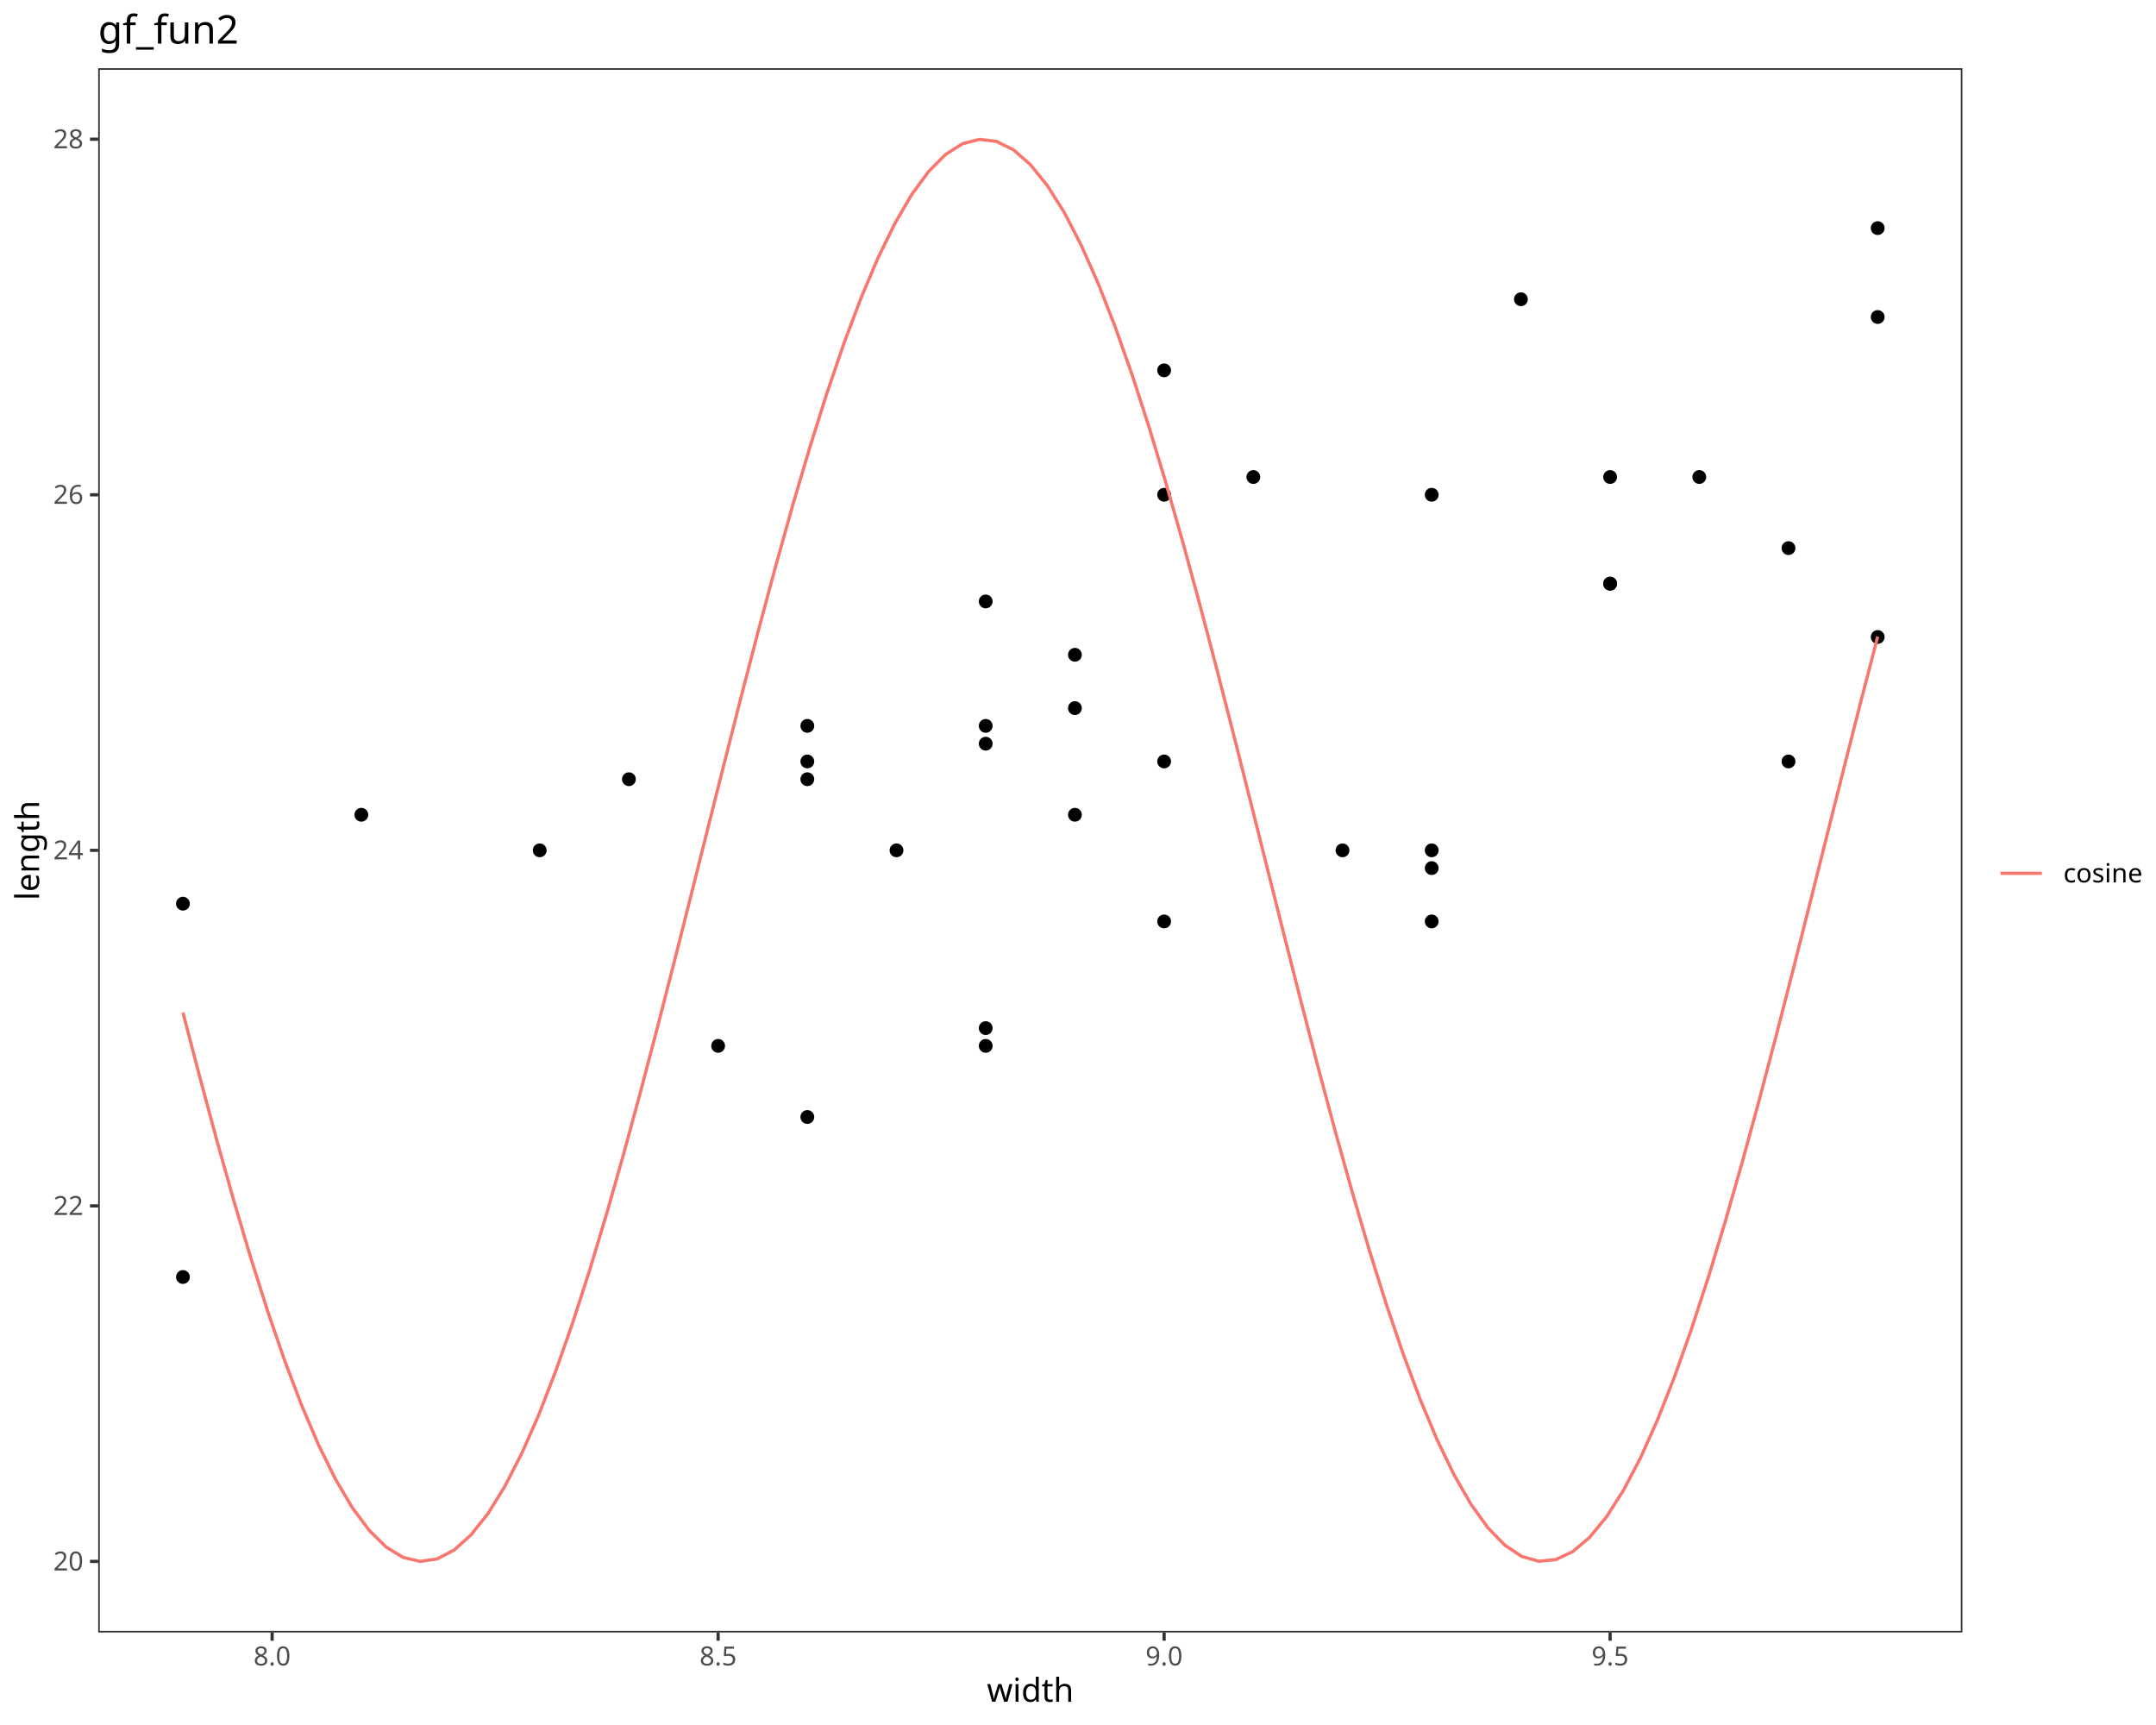
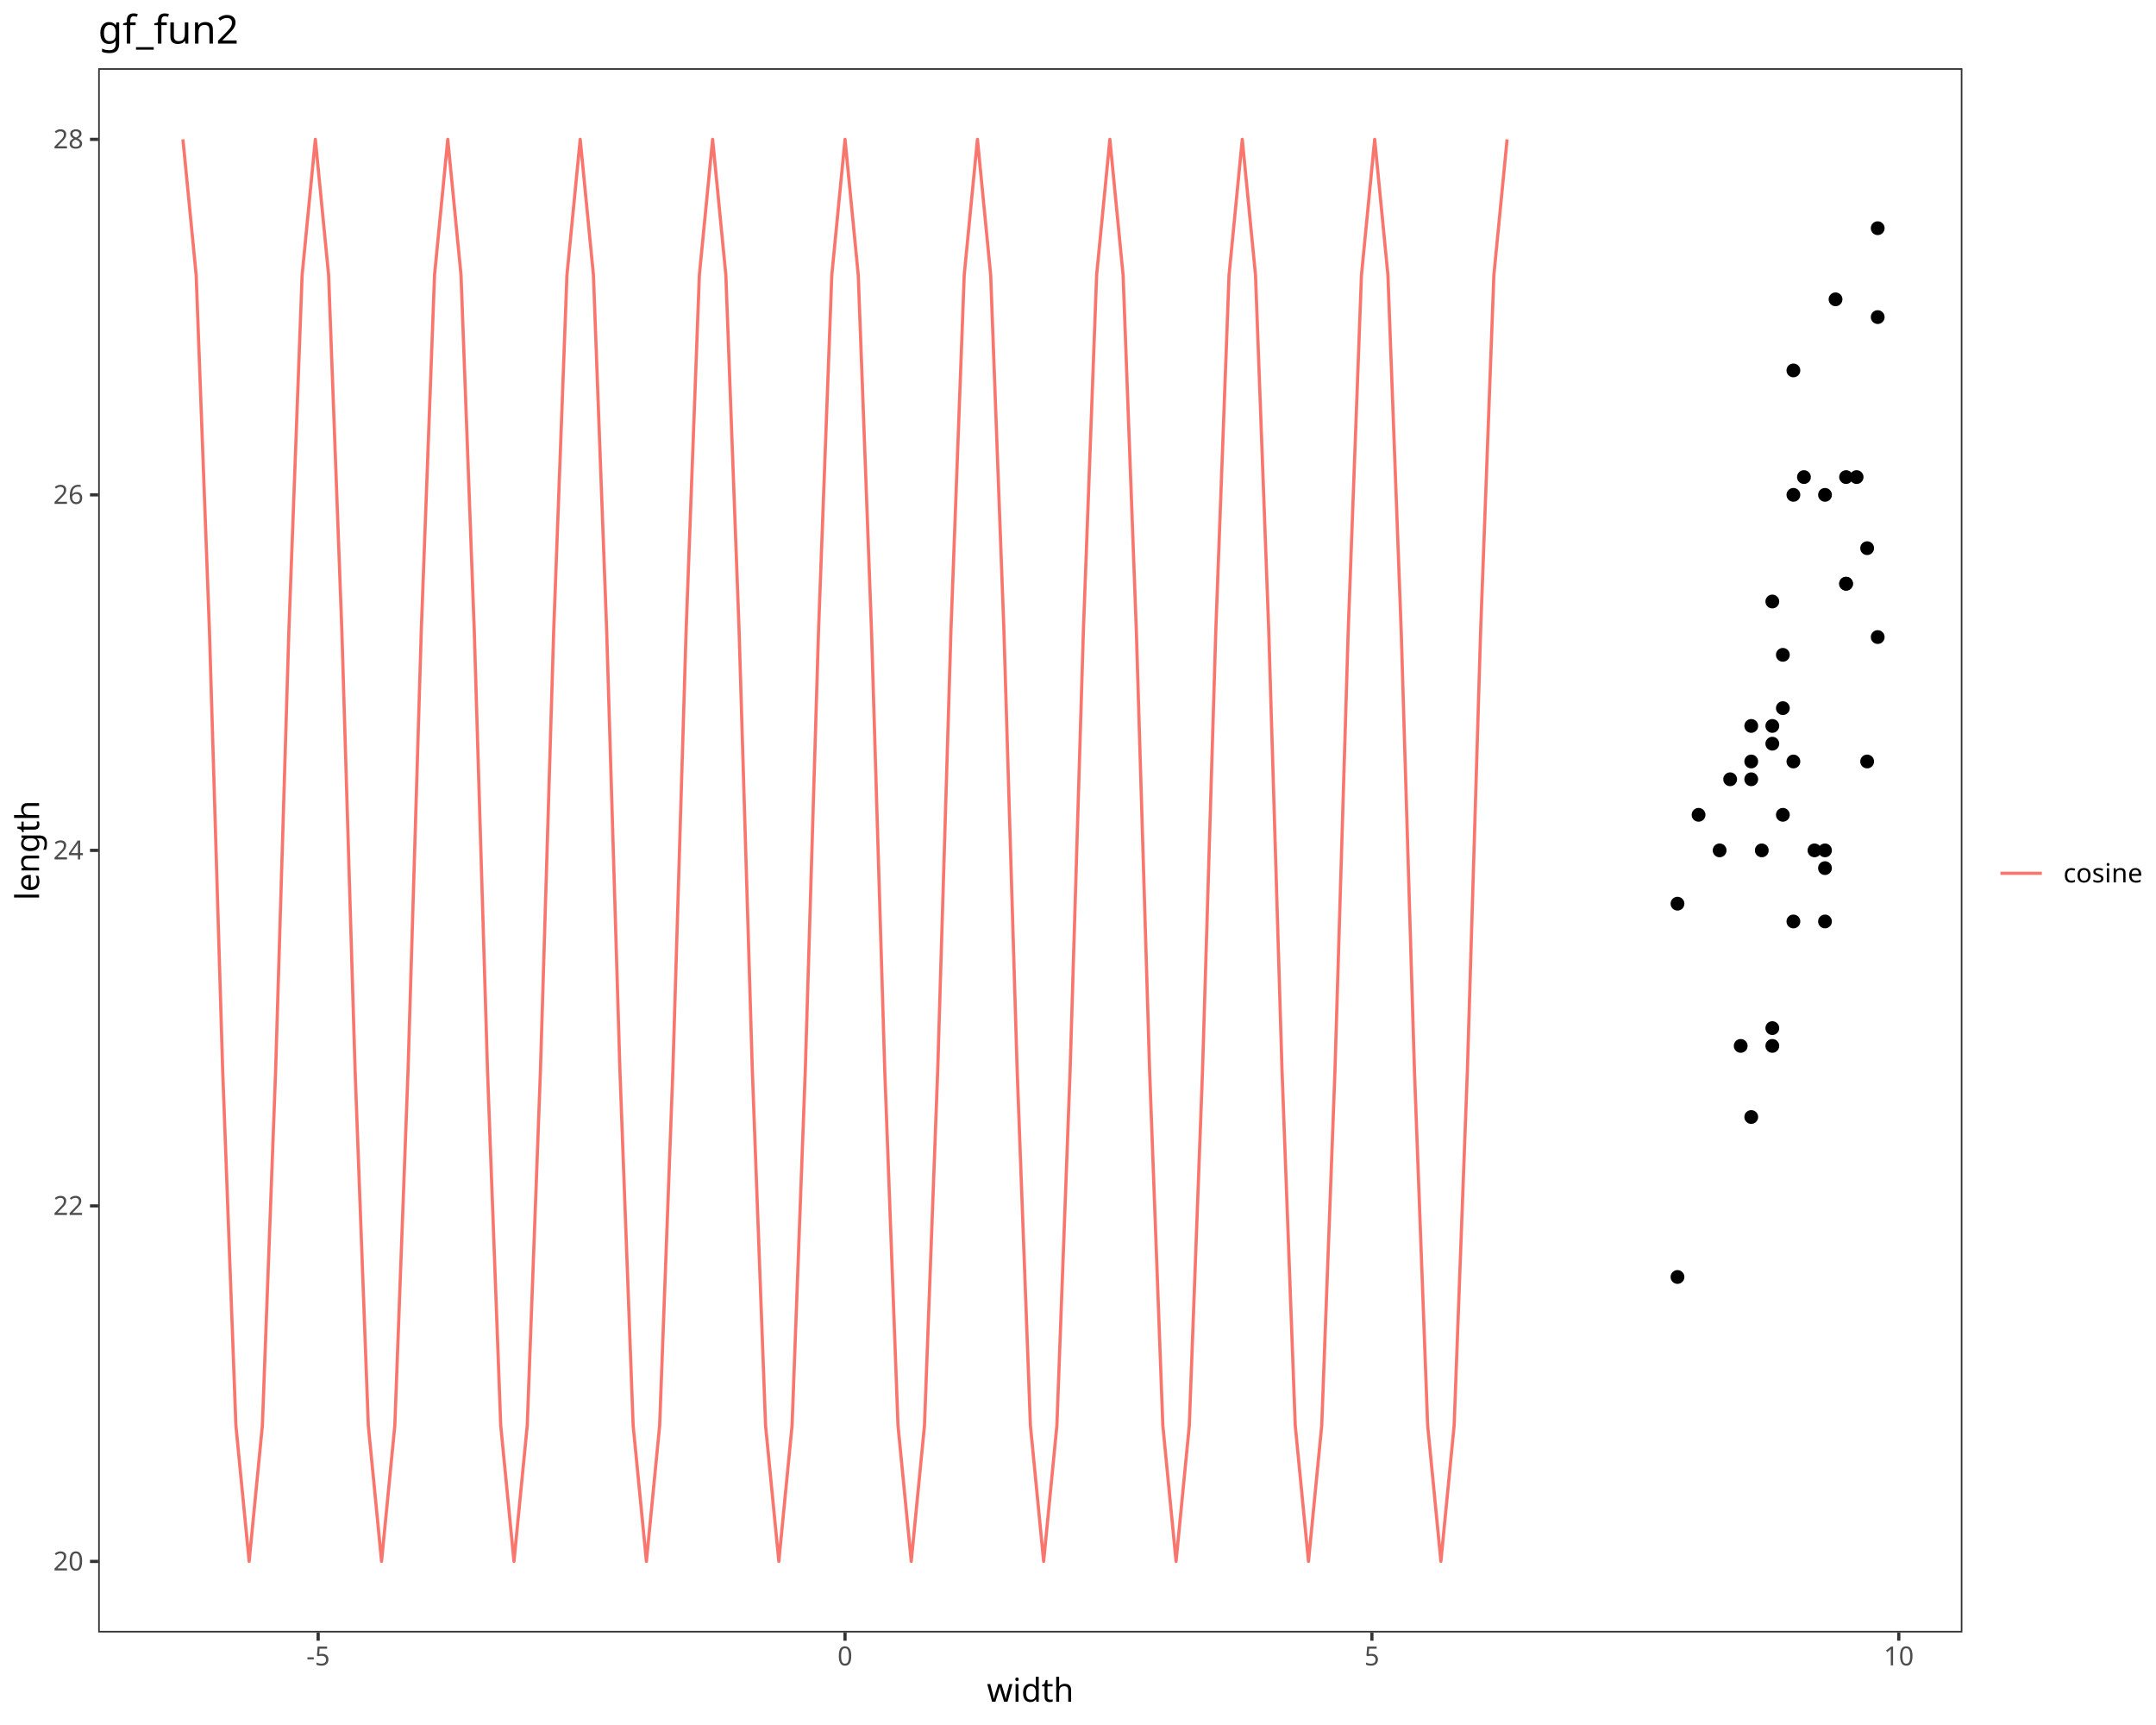
<svg xmlns="http://www.w3.org/2000/svg" class="svglite" data-engine-version="2.0" width="720.00pt" height="576.00pt" viewBox="0 0 720.00 576.00">
  <defs>
    <style type="text/css">
    .svglite line, .svglite polyline, .svglite polygon, .svglite path, .svglite rect, .svglite circle {
      fill: none;
      stroke: #000000;
      stroke-linecap: round;
      stroke-linejoin: round;
      stroke-miterlimit: 10.00;
    }
  </style>
  </defs>
  <rect width="100%" height="100%" style="stroke: none; fill: #FFFFFF;" />
  <defs>
    <clipPath id="cpMC4wMHw3MjAuMDB8MC4wMHw1NzYuMDA=">
      <rect x="0.00" y="0.00" width="720.00" height="576.00" />
    </clipPath>
  </defs>
  <g clip-path="url(#cpMC4wMHw3MjAuMDB8MC4wMHw1NzYuMDA=)">
    <rect x="0.00" y="0.00" width="720.00" height="576.00" style="stroke-width: 1.07; stroke: #FFFFFF; fill: #FFFFFF;" />
  </g>
  <defs>
    <clipPath id="cpMzIuNzl8NjU1LjM2fDIyLjc4fDU0NS4xMQ==">
      <rect x="32.79" y="22.78" width="622.56" height="522.33" />
    </clipPath>
  </defs>
  <g clip-path="url(#cpMzIuNzl8NjU1LjM2fDIyLjc4fDU0NS4xMQ==)">
    <rect x="32.79" y="22.78" width="622.56" height="522.33" style="stroke-width: 1.07; stroke: none; fill: #FFFFFF;" />
-     <circle cx="210.03" cy="260.19" r="1.95" style="stroke-width: 0.71; fill: #000000;" />
-     <circle cx="329.18" cy="200.83" r="1.95" style="stroke-width: 0.71; fill: #000000;" />
-     <circle cx="597.27" cy="254.26" r="1.95" style="stroke-width: 0.71; fill: #000000;" />
-     <circle cx="627.06" cy="212.70" r="1.95" style="stroke-width: 0.71; fill: #000000;" />
-     <circle cx="358.97" cy="218.64" r="1.95" style="stroke-width: 0.71; fill: #000000;" />
-     <circle cx="597.27" cy="183.02" r="1.95" style="stroke-width: 0.71; fill: #000000;" />
-     <circle cx="567.48" cy="159.28" r="1.95" style="stroke-width: 0.71; fill: #000000;" />
-     <circle cx="329.18" cy="343.30" r="1.95" style="stroke-width: 0.71; fill: #000000;" />
-     <circle cx="478.12" cy="307.68" r="1.95" style="stroke-width: 0.71; fill: #000000;" />
-     <circle cx="329.18" cy="349.23" r="1.95" style="stroke-width: 0.71; fill: #000000;" />
-     <circle cx="627.06" cy="76.17" r="1.95" style="stroke-width: 0.71; fill: #000000;" />
-     <circle cx="358.97" cy="236.45" r="1.95" style="stroke-width: 0.71; fill: #000000;" />
-     <circle cx="418.55" cy="159.28" r="1.95" style="stroke-width: 0.71; fill: #000000;" />
-     <circle cx="627.06" cy="105.85" r="1.95" style="stroke-width: 0.71; fill: #000000;" />
-     <circle cx="478.12" cy="165.21" r="1.95" style="stroke-width: 0.71; fill: #000000;" />
-     <circle cx="61.09" cy="301.75" r="1.95" style="stroke-width: 0.71; fill: #000000;" />
-     <circle cx="299.39" cy="283.94" r="1.95" style="stroke-width: 0.71; fill: #000000;" />
-     <circle cx="329.18" cy="242.38" r="1.95" style="stroke-width: 0.71; fill: #000000;" />
-     <circle cx="388.76" cy="123.66" r="1.95" style="stroke-width: 0.71; fill: #000000;" />
-     <circle cx="537.70" cy="194.89" r="1.95" style="stroke-width: 0.71; fill: #000000;" />
-     <circle cx="448.33" cy="283.94" r="1.95" style="stroke-width: 0.71; fill: #000000;" />
-     <circle cx="269.61" cy="260.19" r="1.95" style="stroke-width: 0.71; fill: #000000;" />
-     <circle cx="180.24" cy="283.94" r="1.95" style="stroke-width: 0.71; fill: #000000;" />
-     <circle cx="388.76" cy="254.26" r="1.95" style="stroke-width: 0.71; fill: #000000;" />
-     <circle cx="120.67" cy="272.06" r="1.95" style="stroke-width: 0.71; fill: #000000;" />
-     <circle cx="507.91" cy="99.92" r="1.95" style="stroke-width: 0.71; fill: #000000;" />
-     <circle cx="537.70" cy="159.28" r="1.95" style="stroke-width: 0.71; fill: #000000;" />
-     <circle cx="537.70" cy="194.89" r="1.95" style="stroke-width: 0.71; fill: #000000;" />
-     <circle cx="358.97" cy="272.06" r="1.95" style="stroke-width: 0.71; fill: #000000;" />
-     <circle cx="478.12" cy="289.87" r="1.95" style="stroke-width: 0.71; fill: #000000;" />
-     <circle cx="478.12" cy="283.94" r="1.95" style="stroke-width: 0.71; fill: #000000;" />
-     <circle cx="269.61" cy="372.98" r="1.95" style="stroke-width: 0.71; fill: #000000;" />
-     <circle cx="269.61" cy="254.26" r="1.95" style="stroke-width: 0.71; fill: #000000;" />
-     <circle cx="388.76" cy="307.68" r="1.95" style="stroke-width: 0.71; fill: #000000;" />
-     <circle cx="269.61" cy="242.38" r="1.95" style="stroke-width: 0.71; fill: #000000;" />
-     <circle cx="239.82" cy="349.23" r="1.95" style="stroke-width: 0.71; fill: #000000;" />
-     <circle cx="388.76" cy="165.21" r="1.95" style="stroke-width: 0.71; fill: #000000;" />
-     <circle cx="61.09" cy="426.41" r="1.95" style="stroke-width: 0.71; fill: #000000;" />
-     <circle cx="329.18" cy="248.32" r="1.95" style="stroke-width: 0.71; fill: #000000;" />
-     <polyline points="61.09,338.09 66.75,359.78 72.41,380.78 78.07,400.91 83.73,419.98 89.39,437.83 95.05,454.29 100.71,469.21 106.37,482.46 112.03,493.92 117.69,503.49 123.35,511.08 129.01,516.62 134.67,520.06 140.33,521.37 145.99,520.54 151.65,517.58 157.31,512.51 162.97,505.38 168.63,496.25 174.29,485.20 179.95,472.35 185.60,457.79 191.26,441.66 196.92,424.12 202.58,405.30 208.24,385.40 213.90,364.58 219.56,343.03 225.22,320.95 230.88,298.53 236.54,275.98 242.20,253.51 247.86,231.31 253.52,209.58 259.18,188.53 264.84,168.33 270.50,149.18 276.16,131.24 281.82,114.68 287.48,99.65 293.14,86.28 298.80,74.69 304.46,64.98 310.12,57.26 315.78,51.57 321.44,47.99 327.10,46.53 332.76,47.21 338.42,50.02 344.08,54.95 349.74,61.94 355.40,70.93 361.05,81.84 366.71,94.58 372.37,109.02 378.03,125.04 383.69,142.50 389.35,161.23 395.01,181.06 400.67,201.83 406.33,223.33 411.99,245.38 417.65,267.78 423.31,290.33 428.97,312.81 434.63,335.04 440.29,356.80 445.95,377.91 451.61,398.17 457.27,417.40 462.93,435.43 468.59,452.09 474.25,467.23 479.91,480.73 485.57,492.44 491.23,502.28 496.89,510.15 502.55,515.97 508.21,519.71 513.87,521.32 519.53,520.78 525.19,518.12 530.85,513.34 536.50,506.49 542.16,497.63 547.82,486.85 553.48,474.23 559.14,459.91 564.80,443.99 570.46,426.63 576.12,407.98 581.78,388.22 587.44,367.51 593.10,346.05 598.76,324.04 604.42,301.65 610.08,279.11 615.74,256.62 621.40,234.37 627.06,212.56 " style="stroke-width: 1.07; stroke: #F8766D; stroke-linecap: butt;" />
+     <circle cx="577.79" cy="260.21" r="1.95" style="stroke-width: 0.71; fill: #000000;" />
+     <circle cx="591.87" cy="200.85" r="1.95" style="stroke-width: 0.71; fill: #000000;" />
+     <circle cx="623.54" cy="254.27" r="1.95" style="stroke-width: 0.71; fill: #000000;" />
+     <circle cx="627.06" cy="212.72" r="1.95" style="stroke-width: 0.71; fill: #000000;" />
+     <circle cx="595.39" cy="218.66" r="1.95" style="stroke-width: 0.71; fill: #000000;" />
+     <circle cx="623.54" cy="183.04" r="1.95" style="stroke-width: 0.71; fill: #000000;" />
+     <circle cx="620.02" cy="159.30" r="1.95" style="stroke-width: 0.71; fill: #000000;" />
+     <circle cx="591.87" cy="343.30" r="1.95" style="stroke-width: 0.71; fill: #000000;" />
+     <circle cx="609.46" cy="307.69" r="1.95" style="stroke-width: 0.71; fill: #000000;" />
+     <circle cx="591.87" cy="349.24" r="1.95" style="stroke-width: 0.71; fill: #000000;" />
+     <circle cx="627.06" cy="76.20" r="1.95" style="stroke-width: 0.71; fill: #000000;" />
+     <circle cx="595.39" cy="236.46" r="1.95" style="stroke-width: 0.71; fill: #000000;" />
+     <circle cx="602.43" cy="159.30" r="1.95" style="stroke-width: 0.71; fill: #000000;" />
+     <circle cx="627.06" cy="105.88" r="1.95" style="stroke-width: 0.71; fill: #000000;" />
+     <circle cx="609.46" cy="165.24" r="1.95" style="stroke-width: 0.71; fill: #000000;" />
+     <circle cx="560.20" cy="301.75" r="1.95" style="stroke-width: 0.71; fill: #000000;" />
+     <circle cx="588.35" cy="283.95" r="1.95" style="stroke-width: 0.71; fill: #000000;" />
+     <circle cx="591.87" cy="242.40" r="1.95" style="stroke-width: 0.71; fill: #000000;" />
+     <circle cx="598.91" cy="123.69" r="1.95" style="stroke-width: 0.71; fill: #000000;" />
+     <circle cx="616.50" cy="194.91" r="1.95" style="stroke-width: 0.71; fill: #000000;" />
+     <circle cx="605.95" cy="283.95" r="1.95" style="stroke-width: 0.71; fill: #000000;" />
+     <circle cx="584.83" cy="260.21" r="1.95" style="stroke-width: 0.71; fill: #000000;" />
+     <circle cx="574.27" cy="283.95" r="1.95" style="stroke-width: 0.71; fill: #000000;" />
+     <circle cx="598.91" cy="254.27" r="1.95" style="stroke-width: 0.71; fill: #000000;" />
+     <circle cx="567.24" cy="272.08" r="1.95" style="stroke-width: 0.71; fill: #000000;" />
+     <circle cx="612.98" cy="99.95" r="1.95" style="stroke-width: 0.71; fill: #000000;" />
+     <circle cx="616.50" cy="159.30" r="1.95" style="stroke-width: 0.71; fill: #000000;" />
+     <circle cx="616.50" cy="194.91" r="1.95" style="stroke-width: 0.71; fill: #000000;" />
+     <circle cx="595.39" cy="272.08" r="1.95" style="stroke-width: 0.71; fill: #000000;" />
+     <circle cx="609.46" cy="289.88" r="1.95" style="stroke-width: 0.71; fill: #000000;" />
+     <circle cx="609.46" cy="283.95" r="1.95" style="stroke-width: 0.71; fill: #000000;" />
+     <circle cx="584.83" cy="372.98" r="1.95" style="stroke-width: 0.71; fill: #000000;" />
+     <circle cx="584.83" cy="254.27" r="1.95" style="stroke-width: 0.71; fill: #000000;" />
+     <circle cx="598.91" cy="307.69" r="1.95" style="stroke-width: 0.71; fill: #000000;" />
+     <circle cx="584.83" cy="242.40" r="1.95" style="stroke-width: 0.71; fill: #000000;" />
+     <circle cx="581.31" cy="349.24" r="1.95" style="stroke-width: 0.71; fill: #000000;" />
+     <circle cx="598.91" cy="165.24" r="1.95" style="stroke-width: 0.71; fill: #000000;" />
+     <circle cx="560.20" cy="426.40" r="1.95" style="stroke-width: 0.71; fill: #000000;" />
+     <circle cx="591.87" cy="248.33" r="1.95" style="stroke-width: 0.71; fill: #000000;" />
+     <polyline points="61.09,46.53 65.51,91.87 69.94,210.58 74.36,357.32 78.78,476.03 83.20,521.37 87.62,476.03 92.05,357.32 96.47,210.58 100.89,91.87 105.31,46.53 109.74,91.87 114.16,210.58 118.58,357.32 123.00,476.03 127.42,521.37 131.85,476.03 136.27,357.32 140.69,210.58 145.11,91.87 149.53,46.53 153.96,91.87 158.38,210.58 162.80,357.32 167.22,476.03 171.64,521.37 176.07,476.03 180.49,357.32 184.91,210.58 189.33,91.87 193.76,46.53 198.18,91.87 202.60,210.58 207.02,357.32 211.44,476.03 215.87,521.37 220.29,476.03 224.71,357.32 229.13,210.58 233.55,91.87 237.98,46.53 242.40,91.87 246.82,210.58 251.24,357.32 255.66,476.03 260.09,521.37 264.51,476.03 268.93,357.32 273.35,210.58 277.78,91.87 282.20,46.53 286.62,91.87 291.04,210.58 295.46,357.32 299.89,476.03 304.31,521.37 308.73,476.03 313.15,357.32 317.57,210.58 322.00,91.87 326.42,46.53 330.84,91.87 335.26,210.58 339.68,357.32 344.11,476.03 348.53,521.37 352.95,476.03 357.37,357.32 361.80,210.58 366.22,91.87 370.64,46.53 375.06,91.87 379.48,210.58 383.91,357.32 388.33,476.03 392.75,521.37 397.17,476.03 401.59,357.32 406.02,210.58 410.44,91.87 414.86,46.53 419.28,91.87 423.70,210.58 428.13,357.32 432.55,476.03 436.97,521.37 441.39,476.03 445.82,357.32 450.24,210.58 454.66,91.87 459.08,46.53 463.50,91.87 467.93,210.58 472.35,357.32 476.77,476.03 481.19,521.37 485.61,476.03 490.04,357.32 494.46,210.58 498.88,91.87 503.30,46.53 " style="stroke-width: 1.07; stroke: #F8766D; stroke-linecap: butt;" />
    <rect x="32.79" y="22.78" width="622.56" height="522.33" style="stroke-width: 1.07; stroke: #333333;" />
  </g>
  <g clip-path="url(#cpMC4wMHw3MjAuMDB8MC4wMHw1NzYuMDA=)">
-     <text x="27.86" y="524.41" text-anchor="end" style="font-size: 8.80px; fill: #4D4D4D; font-family: sans;" textLength="9.79px" lengthAdjust="spacingAndGlyphs">20</text>
+     <text x="27.86" y="524.40" text-anchor="end" style="font-size: 8.80px; fill: #4D4D4D; font-family: sans;" textLength="9.79px" lengthAdjust="spacingAndGlyphs">20</text>
    <text x="27.86" y="405.69" text-anchor="end" style="font-size: 8.80px; fill: #4D4D4D; font-family: sans;" textLength="9.79px" lengthAdjust="spacingAndGlyphs">22</text>
-     <text x="27.86" y="286.97" text-anchor="end" style="font-size: 8.80px; fill: #4D4D4D; font-family: sans;" textLength="9.79px" lengthAdjust="spacingAndGlyphs">24</text>
-     <text x="27.86" y="168.24" text-anchor="end" style="font-size: 8.80px; fill: #4D4D4D; font-family: sans;" textLength="9.79px" lengthAdjust="spacingAndGlyphs">26</text>
-     <text x="27.86" y="49.52" text-anchor="end" style="font-size: 8.80px; fill: #4D4D4D; font-family: sans;" textLength="9.79px" lengthAdjust="spacingAndGlyphs">28</text>
-     <polyline points="30.05,521.38 32.79,521.38 " style="stroke-width: 1.07; stroke: #333333; stroke-linecap: butt;" />
+     <text x="27.86" y="286.98" text-anchor="end" style="font-size: 8.80px; fill: #4D4D4D; font-family: sans;" textLength="9.79px" lengthAdjust="spacingAndGlyphs">24</text>
+     <text x="27.86" y="168.26" text-anchor="end" style="font-size: 8.80px; fill: #4D4D4D; font-family: sans;" textLength="9.79px" lengthAdjust="spacingAndGlyphs">26</text>
+     <text x="27.86" y="49.55" text-anchor="end" style="font-size: 8.80px; fill: #4D4D4D; font-family: sans;" textLength="9.79px" lengthAdjust="spacingAndGlyphs">28</text>
+     <polyline points="30.05,521.37 32.79,521.37 " style="stroke-width: 1.07; stroke: #333333; stroke-linecap: butt;" />
    <polyline points="30.05,402.66 32.79,402.66 " style="stroke-width: 1.07; stroke: #333333; stroke-linecap: butt;" />
-     <polyline points="30.05,283.94 32.79,283.94 " style="stroke-width: 1.07; stroke: #333333; stroke-linecap: butt;" />
-     <polyline points="30.05,165.21 32.79,165.21 " style="stroke-width: 1.07; stroke: #333333; stroke-linecap: butt;" />
-     <polyline points="30.05,46.49 32.79,46.49 " style="stroke-width: 1.07; stroke: #333333; stroke-linecap: butt;" />
-     <polyline points="90.88,547.85 90.88,545.11 " style="stroke-width: 1.07; stroke: #333333; stroke-linecap: butt;" />
-     <polyline points="239.82,547.85 239.82,545.11 " style="stroke-width: 1.07; stroke: #333333; stroke-linecap: butt;" />
-     <polyline points="388.76,547.85 388.76,545.11 " style="stroke-width: 1.07; stroke: #333333; stroke-linecap: butt;" />
-     <polyline points="537.70,547.85 537.70,545.11 " style="stroke-width: 1.07; stroke: #333333; stroke-linecap: butt;" />
-     <text x="90.88" y="556.10" text-anchor="middle" style="font-size: 8.80px; fill: #4D4D4D; font-family: sans;" textLength="12.23px" lengthAdjust="spacingAndGlyphs">8.0</text>
-     <text x="239.82" y="556.10" text-anchor="middle" style="font-size: 8.80px; fill: #4D4D4D; font-family: sans;" textLength="12.23px" lengthAdjust="spacingAndGlyphs">8.5</text>
-     <text x="388.76" y="556.10" text-anchor="middle" style="font-size: 8.80px; fill: #4D4D4D; font-family: sans;" textLength="12.23px" lengthAdjust="spacingAndGlyphs">9.0</text>
-     <text x="537.70" y="556.10" text-anchor="middle" style="font-size: 8.80px; fill: #4D4D4D; font-family: sans;" textLength="12.23px" lengthAdjust="spacingAndGlyphs">9.5</text>
+     <polyline points="30.05,283.95 32.79,283.95 " style="stroke-width: 1.07; stroke: #333333; stroke-linecap: butt;" />
+     <polyline points="30.05,165.24 32.79,165.24 " style="stroke-width: 1.07; stroke: #333333; stroke-linecap: butt;" />
+     <polyline points="30.05,46.53 32.79,46.53 " style="stroke-width: 1.07; stroke: #333333; stroke-linecap: butt;" />
+     <polyline points="106.25,547.85 106.25,545.11 " style="stroke-width: 1.07; stroke: #333333; stroke-linecap: butt;" />
+     <polyline points="282.20,547.85 282.20,545.11 " style="stroke-width: 1.07; stroke: #333333; stroke-linecap: butt;" />
+     <polyline points="458.15,547.85 458.15,545.11 " style="stroke-width: 1.07; stroke: #333333; stroke-linecap: butt;" />
+     <polyline points="634.10,547.85 634.10,545.11 " style="stroke-width: 1.07; stroke: #333333; stroke-linecap: butt;" />
+     <text x="106.25" y="556.10" text-anchor="middle" style="font-size: 8.80px; fill: #4D4D4D; font-family: sans;" textLength="7.82px" lengthAdjust="spacingAndGlyphs">-5</text>
+     <text x="282.20" y="556.10" text-anchor="middle" style="font-size: 8.80px; fill: #4D4D4D; font-family: sans;" textLength="4.89px" lengthAdjust="spacingAndGlyphs">0</text>
+     <text x="458.15" y="556.10" text-anchor="middle" style="font-size: 8.80px; fill: #4D4D4D; font-family: sans;" textLength="4.89px" lengthAdjust="spacingAndGlyphs">5</text>
+     <text x="634.10" y="556.10" text-anchor="middle" style="font-size: 8.80px; fill: #4D4D4D; font-family: sans;" textLength="9.79px" lengthAdjust="spacingAndGlyphs">10</text>
    <text x="344.08" y="568.24" text-anchor="middle" style="font-size: 11.00px; font-family: sans;" textLength="25.68px" lengthAdjust="spacingAndGlyphs">width</text>
    <text transform="translate(13.05,283.95) rotate(-90)" text-anchor="middle" style="font-size: 11.00px; font-family: sans;" textLength="29.97px" lengthAdjust="spacingAndGlyphs">length</text>
    <rect x="666.32" y="267.64" width="48.20" height="32.61" style="stroke-width: 1.07; stroke: none; fill: #FFFFFF;" />
    <rect x="666.32" y="282.97" width="17.28" height="17.28" style="stroke-width: 1.07; stroke: none; fill: #FFFFFF;" />
    <line x1="668.04" y1="291.61" x2="681.87" y2="291.61" style="stroke-width: 1.07; stroke: #F8766D; stroke-linecap: butt;" />
    <text x="689.08" y="294.64" style="font-size: 8.80px; font-family: sans;" textLength="25.44px" lengthAdjust="spacingAndGlyphs">cosine</text>
    <text x="32.79" y="14.56" style="font-size: 13.20px; font-family: sans;" textLength="44.04px" lengthAdjust="spacingAndGlyphs">gf_fun2</text>
  </g>
</svg>
